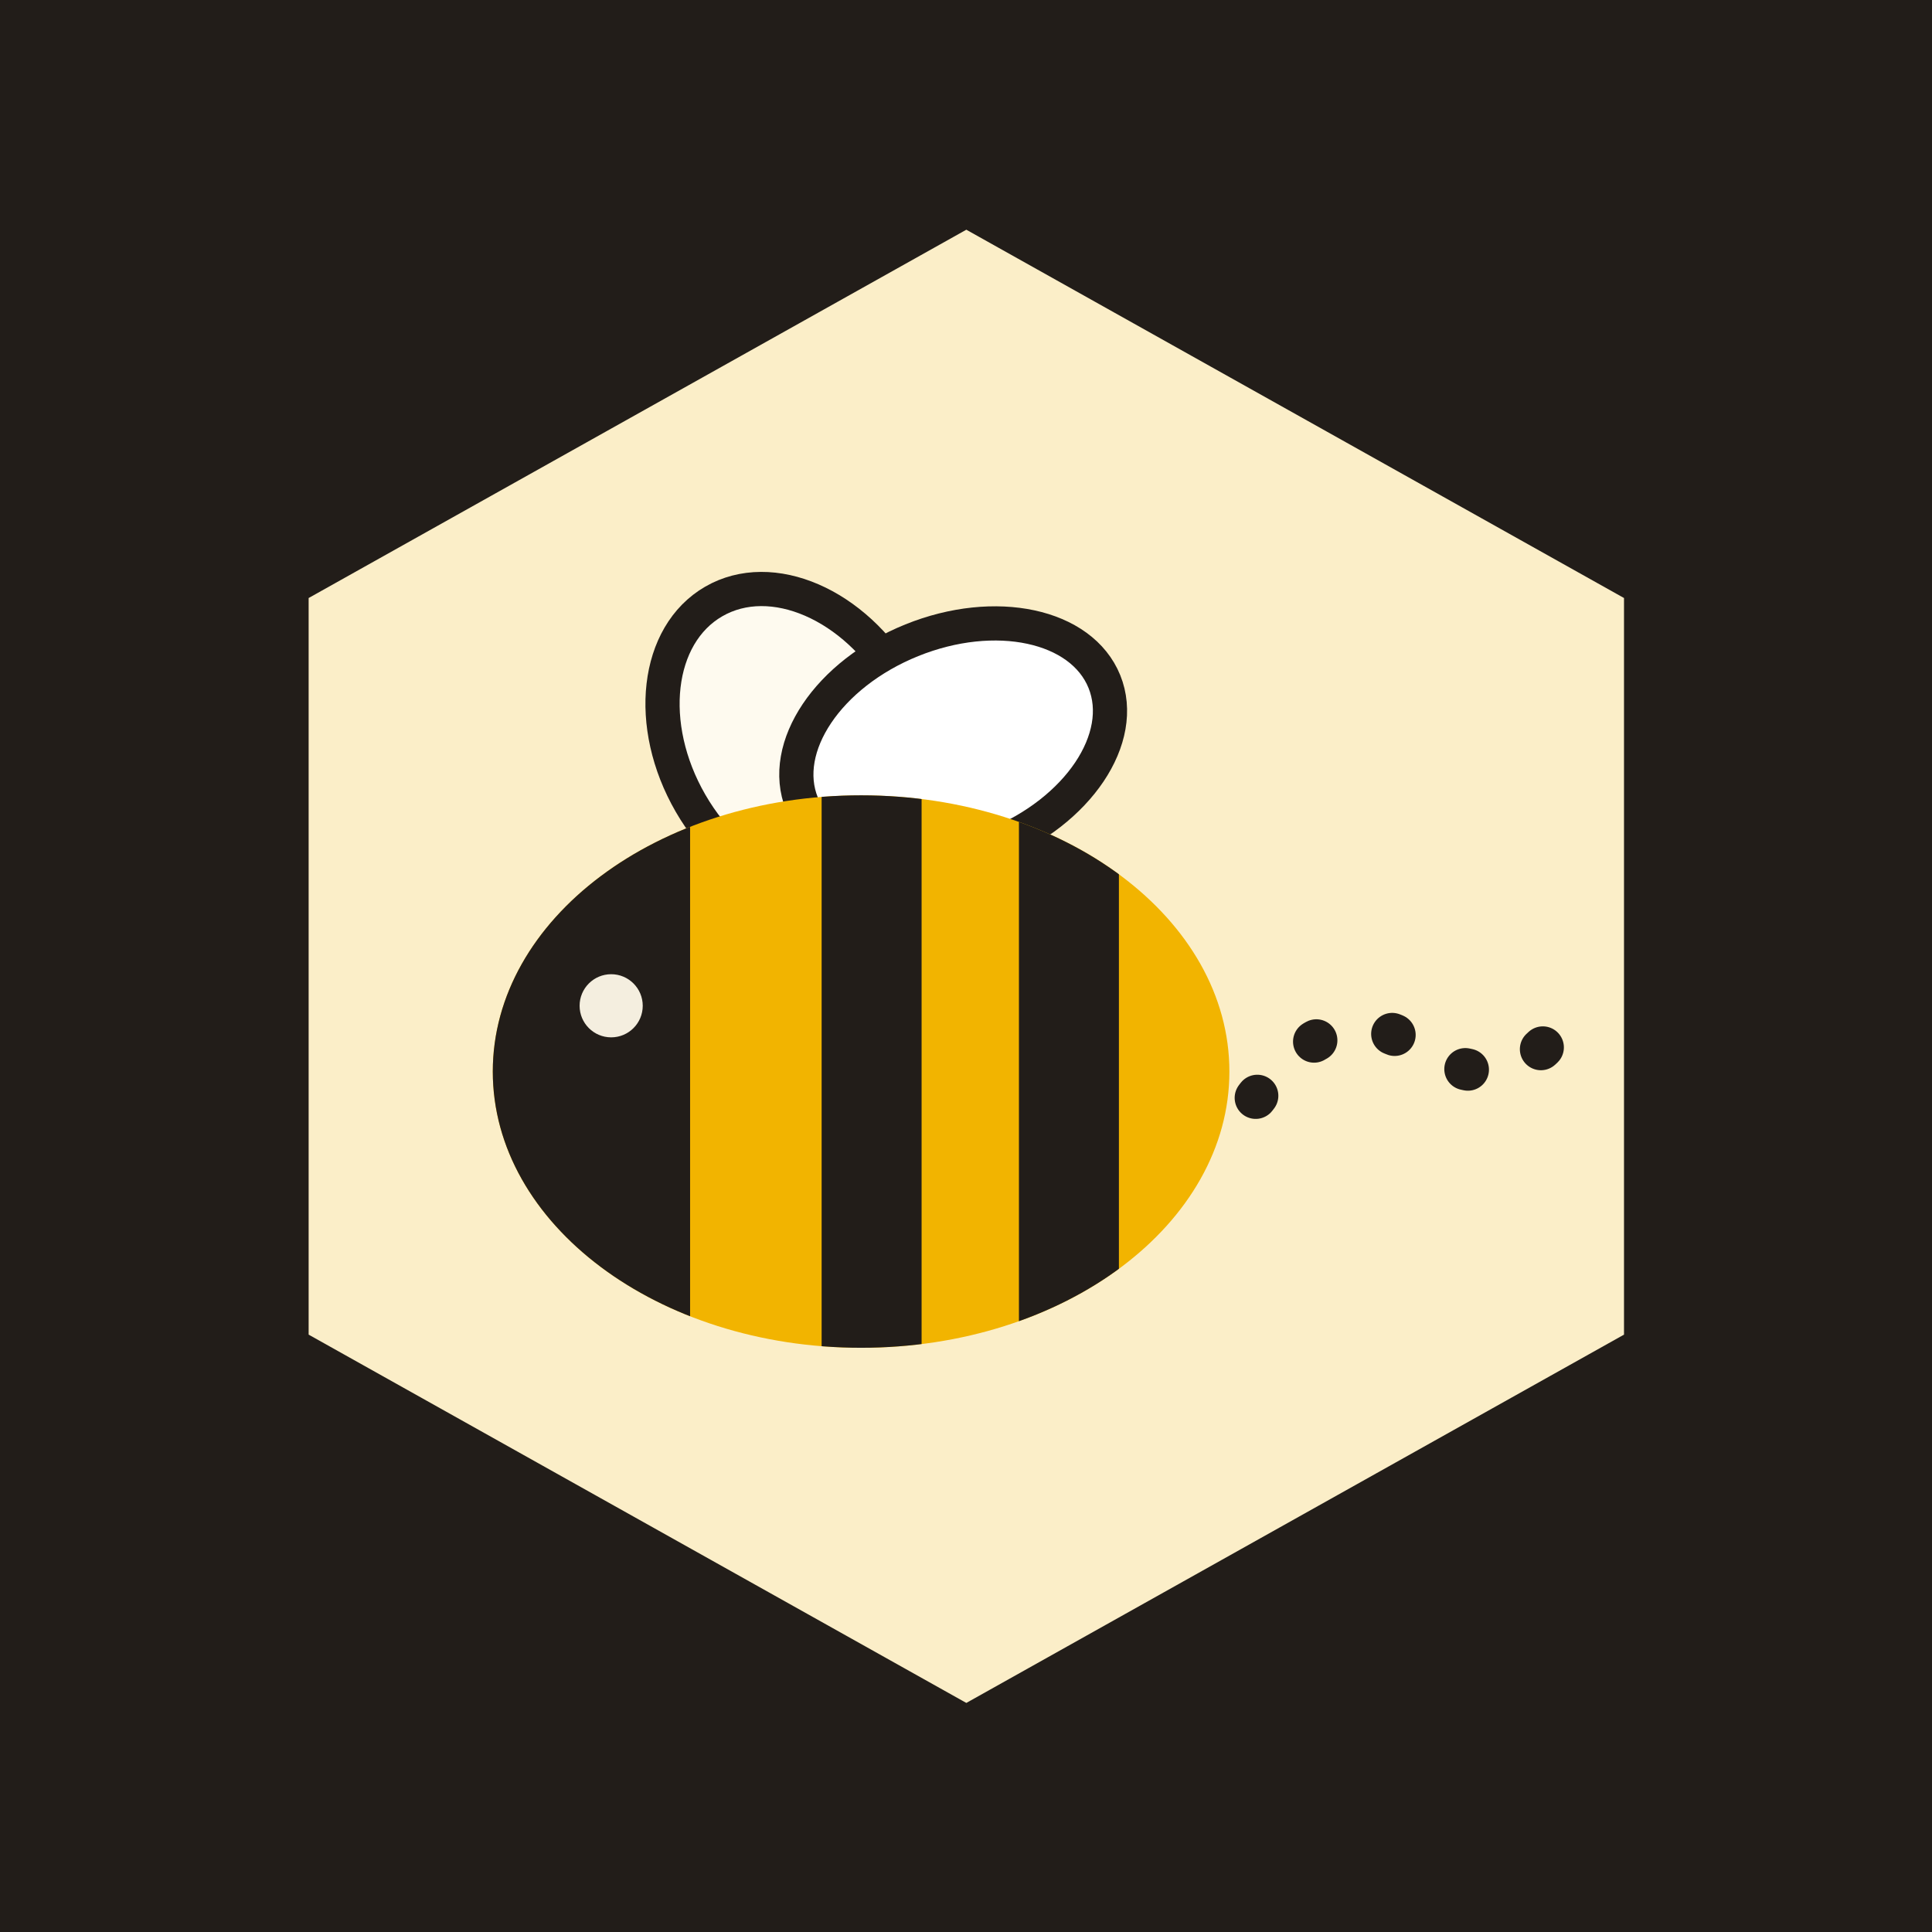
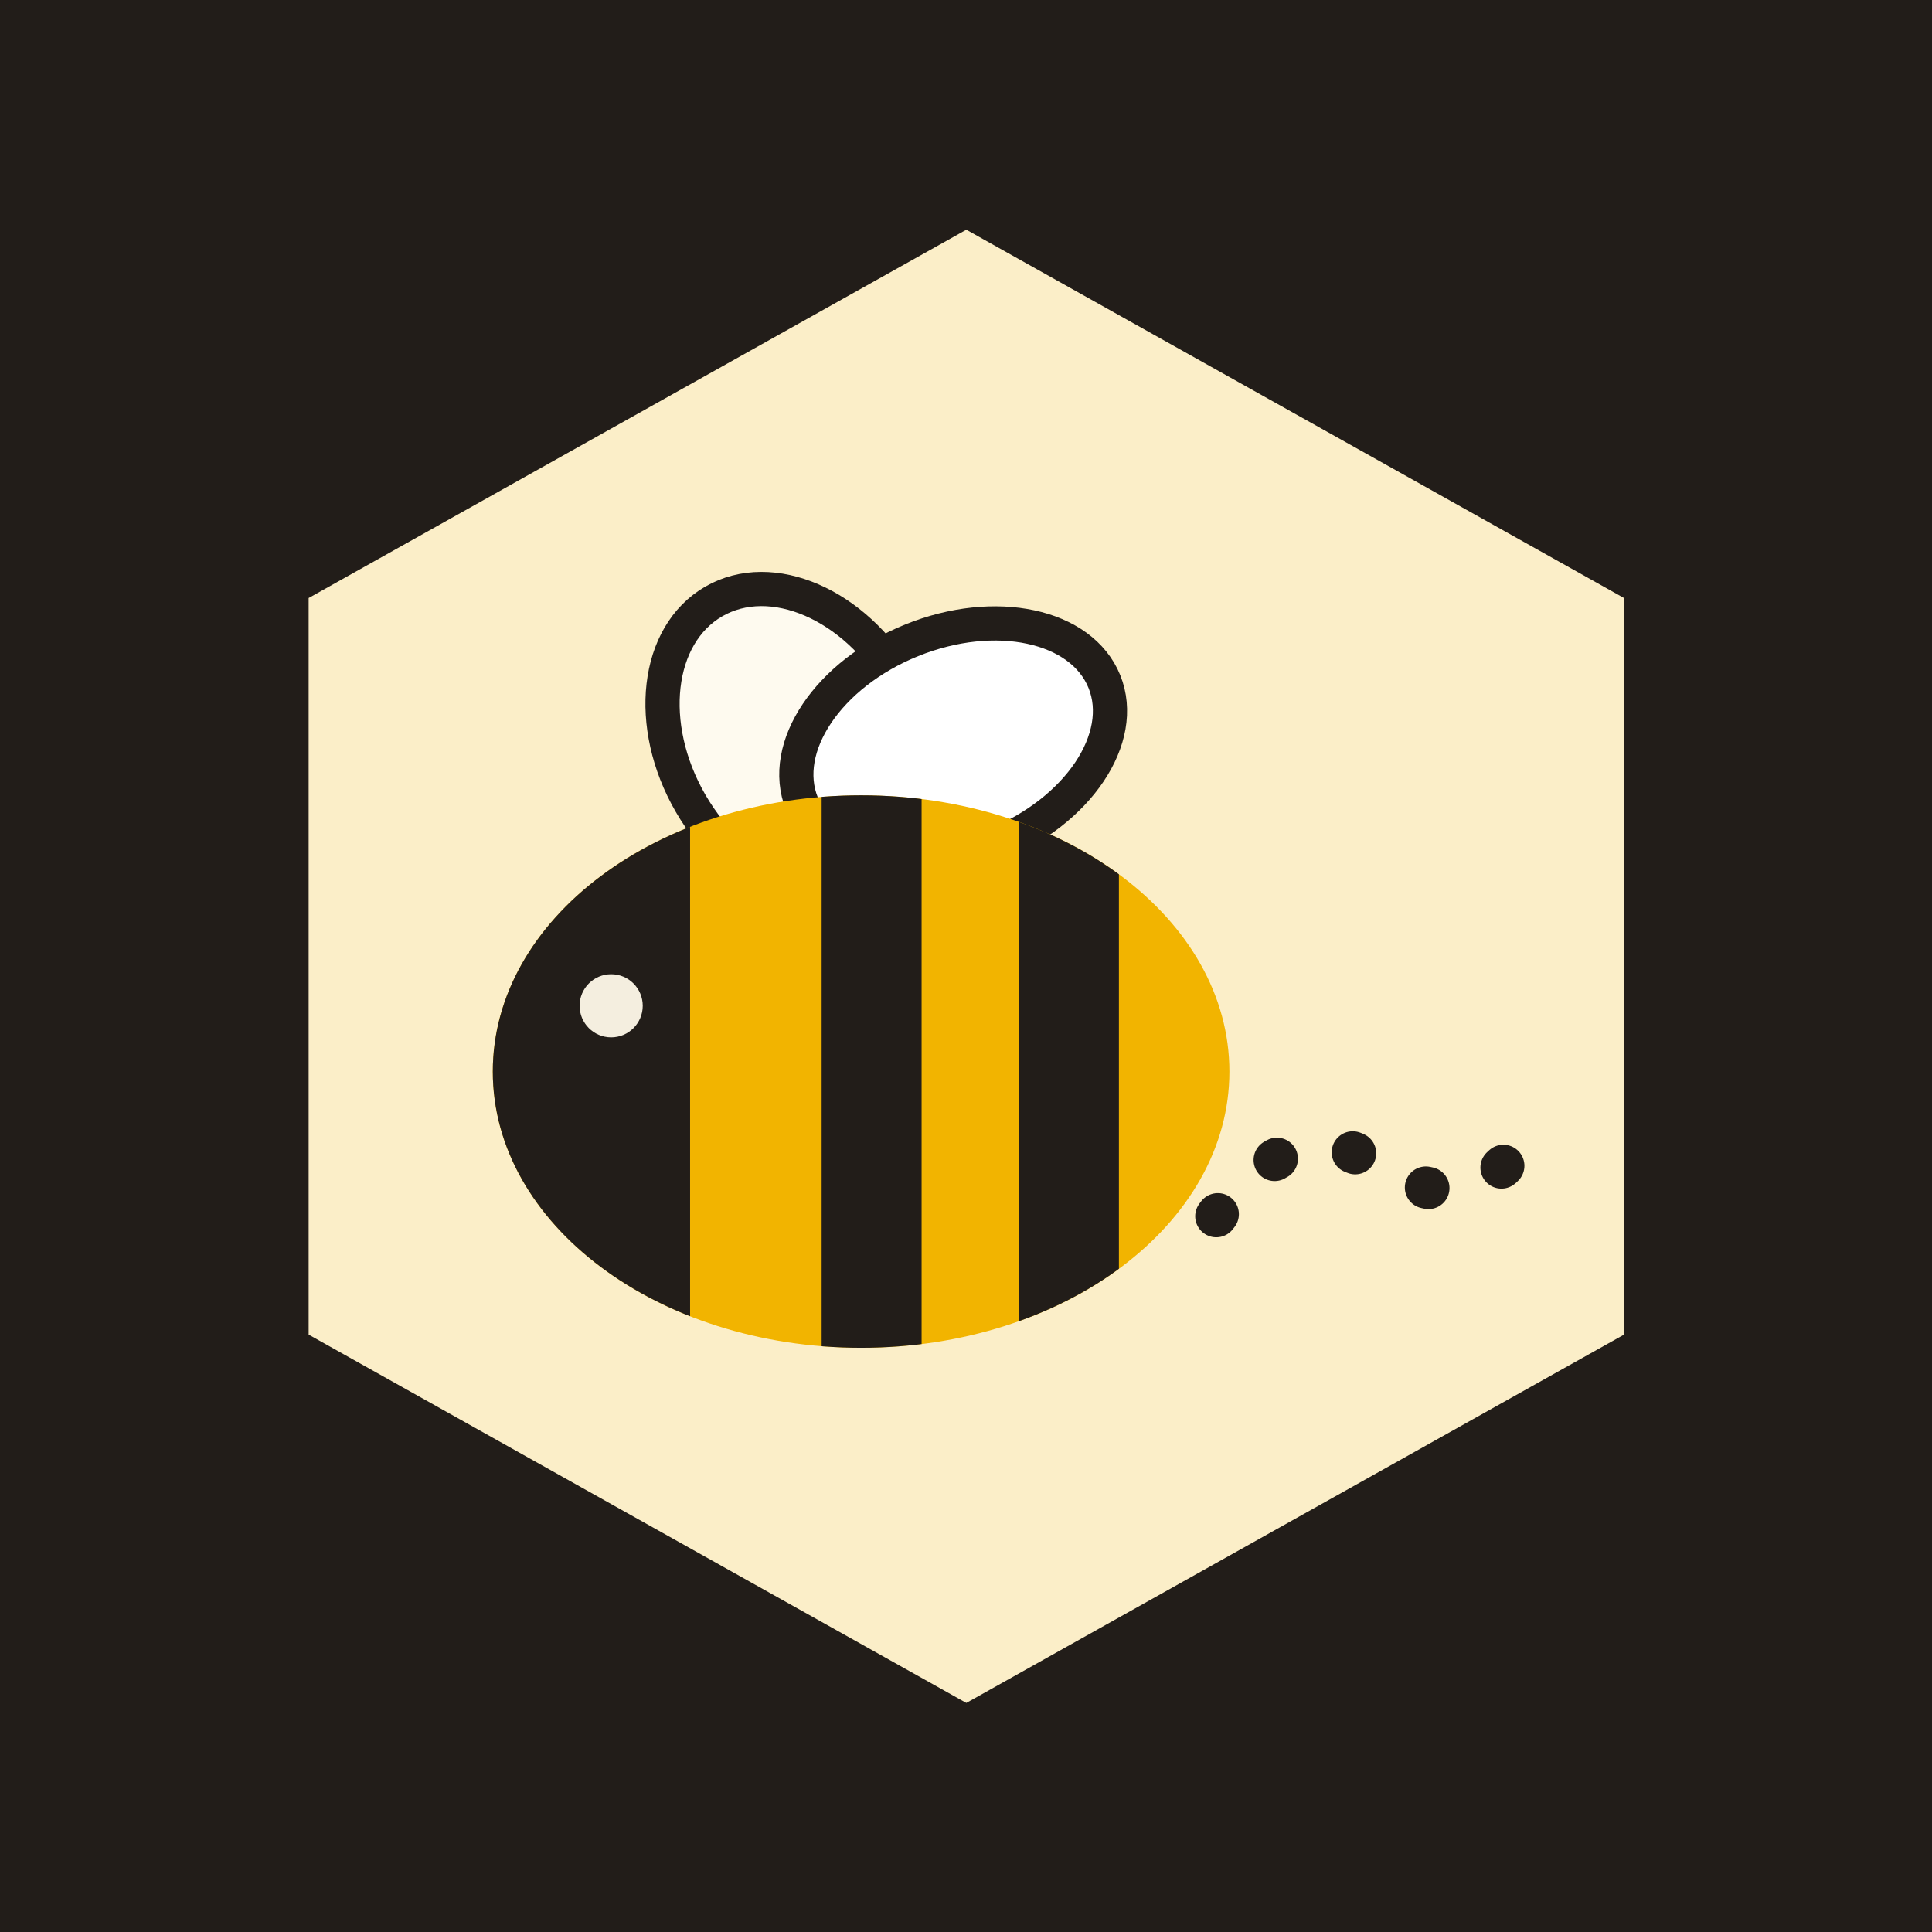
<svg xmlns="http://www.w3.org/2000/svg" viewBox="0 0 60 60">
  <rect width="60" height="60" fill="#221D19" />
  <g transform="translate(5.5 5.5) scale(0.817)">
    <polygon points="30,2 55,16 55,44 30,58 5,44 5,16" fill="#FBEEC8" />
    <clipPath id="bb">
      <ellipse cx="26" cy="34" rx="14" ry="10.5" />
    </clipPath>
-     <path d="M41 35 q3 -4 6 -2 t5 0" fill="none" stroke="#221D19" stroke-width="1.6" stroke-linecap="round" stroke-dasharray="0.1 3" />
+     <path d="M39.5 39.5 q3 -4 6 -2 t5 0" fill="none" stroke="#221D19" stroke-width="1.6" stroke-linecap="round" stroke-dasharray="0.1 3" />
    <ellipse cx="23.5" cy="21.5" rx="4.6" ry="6.2" transform="rotate(-30 23.5 21.5)" fill="#FFFFFF" fill-opacity=".7" stroke="#221D19" stroke-width="1.3" />
    <ellipse cx="29.5" cy="21.5" rx="6.2" ry="4.2" transform="rotate(-22 29.5 21.5)" fill="#FFFFFF" stroke="#221D19" stroke-width="1.3" />
    <g clip-path="url(#bb)">
      <rect x="10" y="22" width="32" height="24" fill="#F2B400" />
      <rect x="10" y="22" width="9.5" height="24" fill="#221D19" />
      <rect x="24.5" y="22" width="3.8" height="24" fill="#221D19" />
      <rect x="32" y="22" width="3.8" height="24" fill="#221D19" />
    </g>
    <circle cx="16.5" cy="31.5" r="1.2" fill="#F4EEDF" />
  </g>
</svg>
